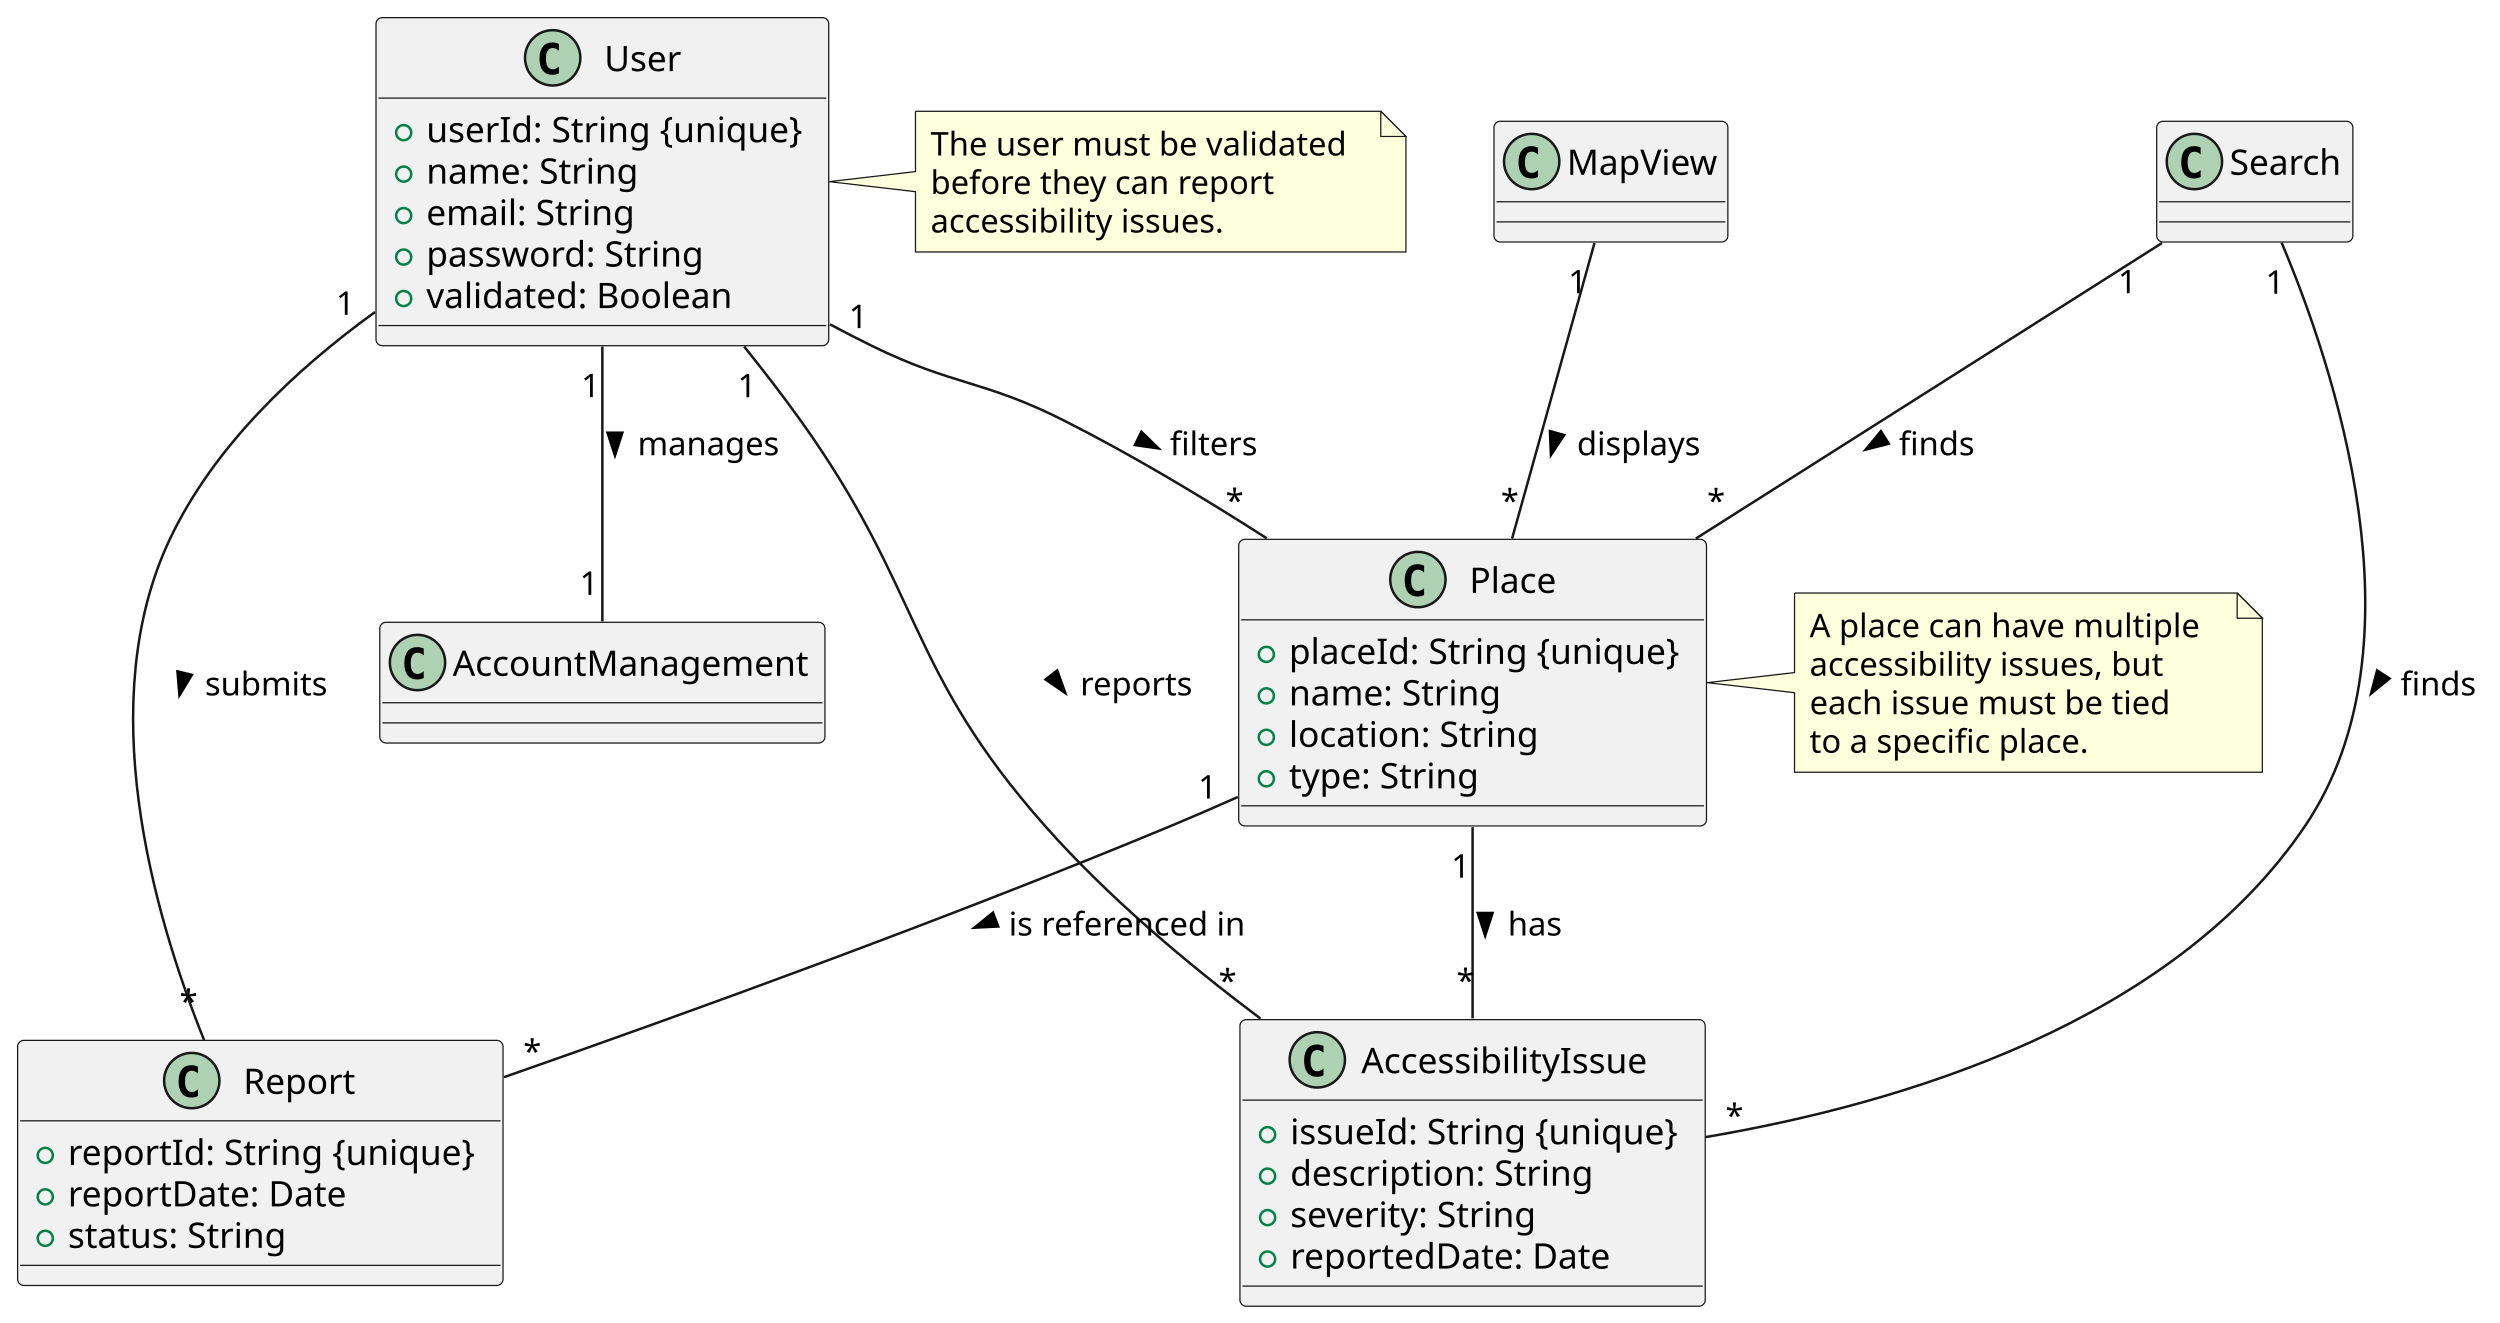
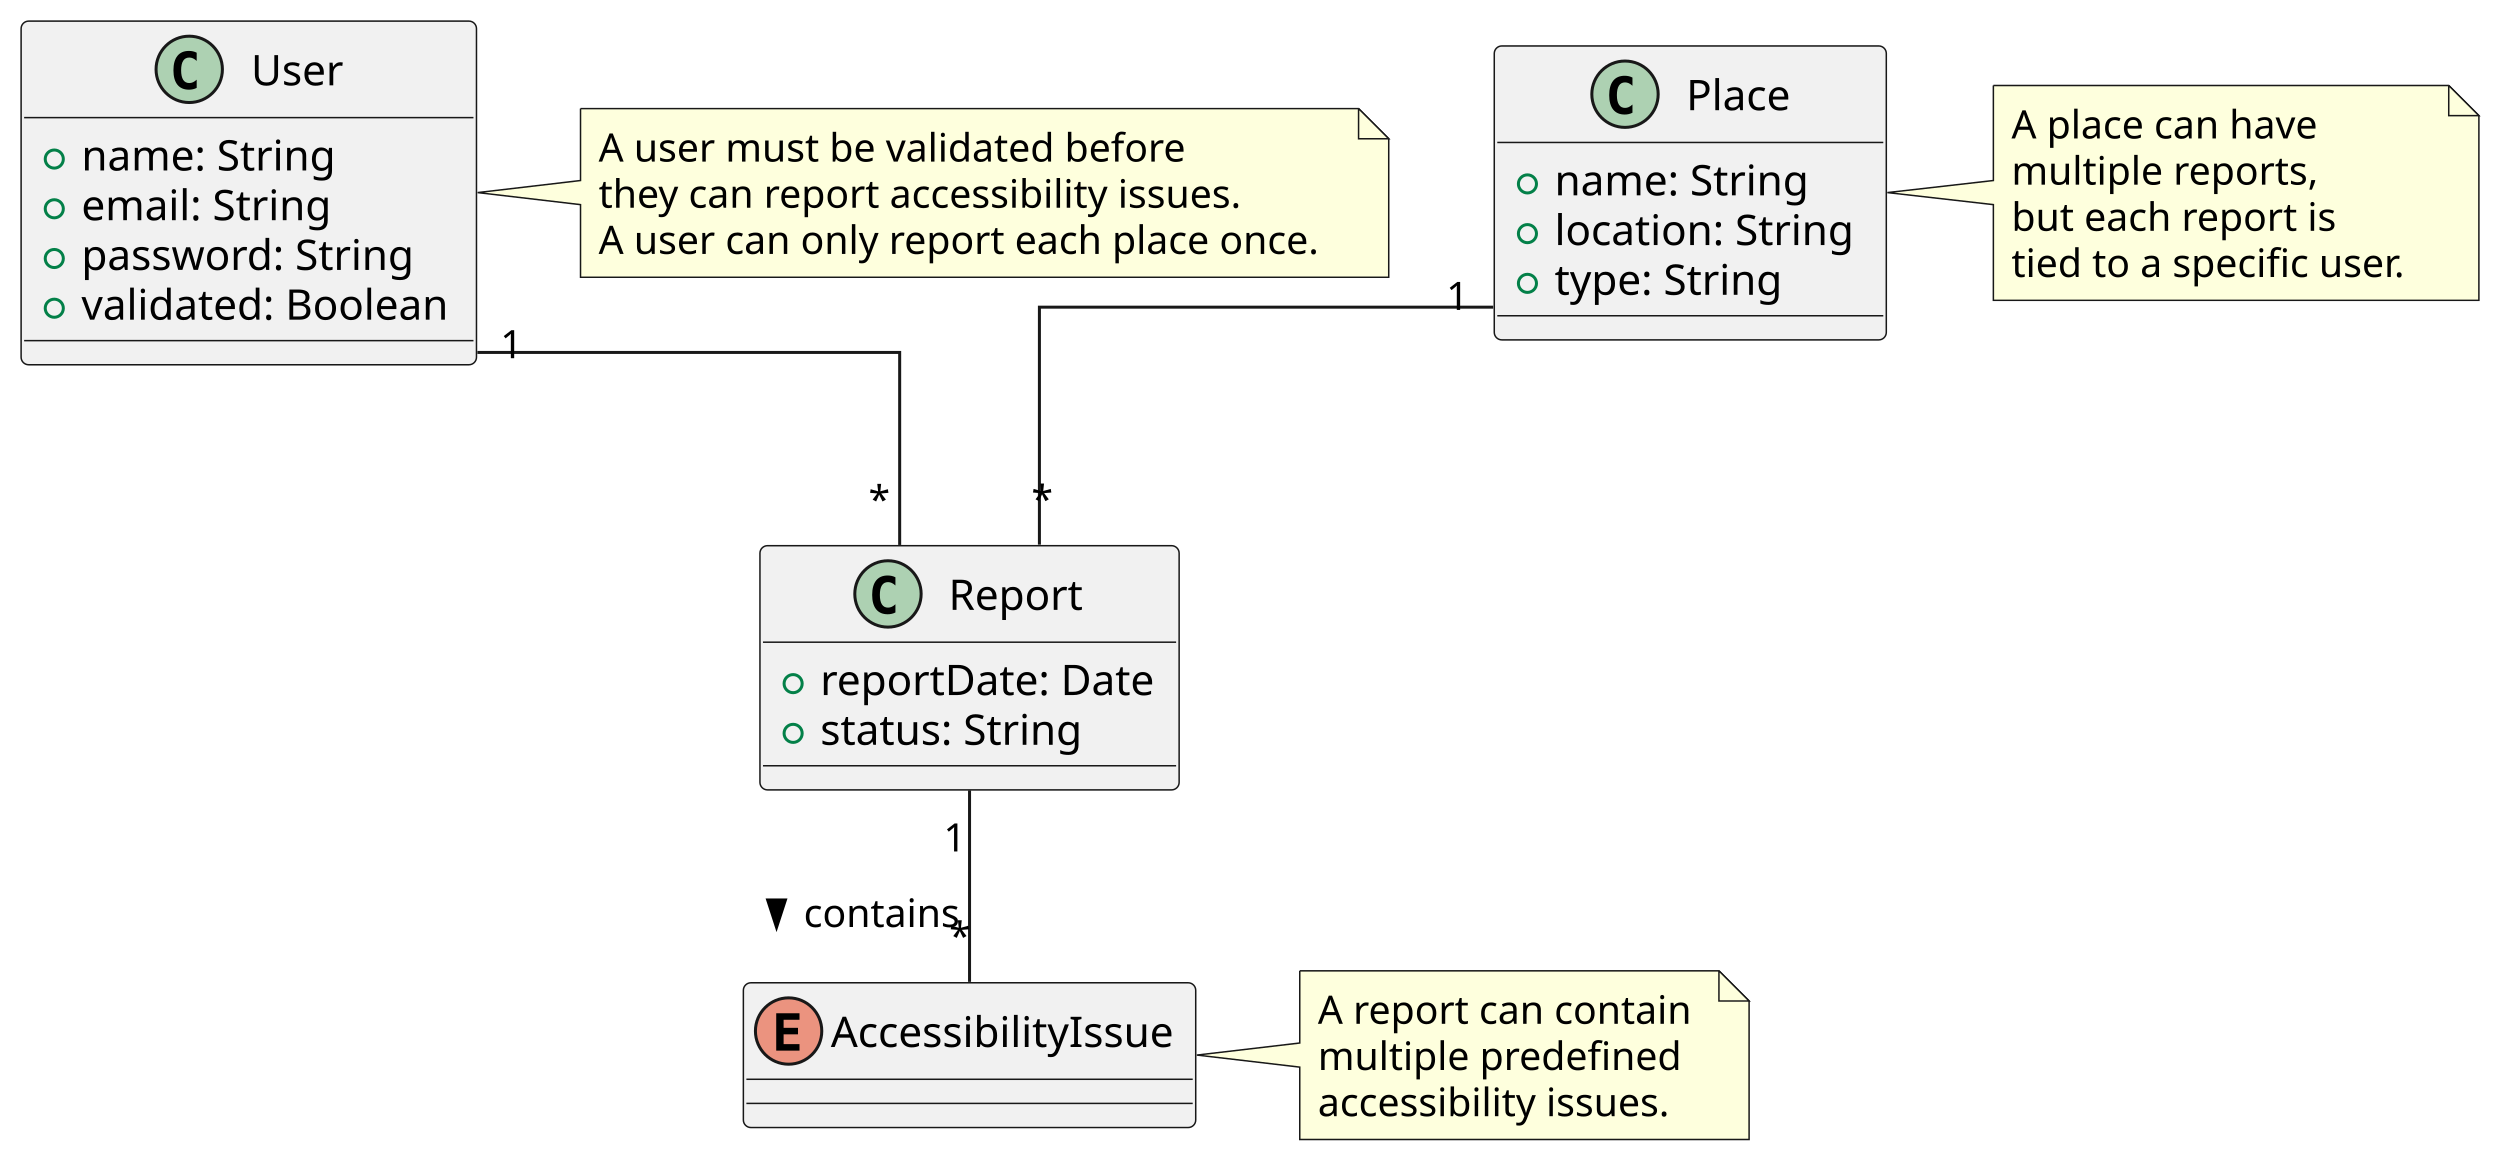
- <svg xmlns="http://www.w3.org/2000/svg" contentStyleType="text/css" height="526px" preserveAspectRatio="none" style="width:994px;height:526px;background:#FFFFFF;" version="1.1" viewBox="0 0 994 526" width="994px" zoomAndPan="magnify">
+ <svg xmlns="http://www.w3.org/2000/svg" contentStyleType="text/css" height="384px" preserveAspectRatio="none" style="width:829px;height:384px;background:#FFFFFF;" version="1.1" viewBox="0 0 829 384" width="829px" zoomAndPan="magnify">
  <defs />
  <g>
    <g id="elem_User">
-       <rect codeLine="3" fill="#F1F1F1" height="130.441" id="User" rx="2.5" ry="2.5" style="stroke:#181818;stroke-width:0.5;" width="180" x="149.5" y="7" />
-       <ellipse cx="219.75" cy="23" fill="#ADD1B2" rx="11" ry="11" style="stroke:#181818;stroke-width:1.0;" />
-       <path d="M222.223,29.143 Q221.642,29.442 221.003,29.591 Q220.364,29.741 219.658,29.741 Q217.151,29.741 215.832,28.089 Q214.512,26.437 214.512,23.316 Q214.512,20.186 215.832,18.535 Q217.151,16.883 219.658,16.883 Q220.364,16.883 221.011,17.032 Q221.659,17.182 222.223,17.48 L222.223,20.203 Q221.592,19.622 220.999,19.352 Q220.405,19.082 219.774,19.082 Q218.43,19.082 217.745,20.149 Q217.06,21.216 217.06,23.316 Q217.06,25.408 217.745,26.474 Q218.43,27.541 219.774,27.541 Q220.405,27.541 220.999,27.271 Q221.592,27.002 222.223,26.42 Z " fill="#000000" />
-       <text fill="#000000" font-family="sans-serif" font-size="14" lengthAdjust="spacing" textLength="31" x="240.25" y="28.291">User</text>
-       <line style="stroke:#181818;stroke-width:0.5;" x1="150.5" x2="328.5" y1="39" y2="39" />
-       <ellipse cx="160.5" cy="52.744" fill="none" rx="3" ry="3" style="stroke:#038048;stroke-width:1.0;" />
-       <text fill="#000000" font-family="sans-serif" font-size="14" lengthAdjust="spacing" textLength="154" x="169.5" y="56.535">userId: String {unique}</text>
-       <ellipse cx="160.5" cy="69.232" fill="none" rx="3" ry="3" style="stroke:#038048;stroke-width:1.0;" />
-       <text fill="#000000" font-family="sans-serif" font-size="14" lengthAdjust="spacing" textLength="87" x="169.5" y="73.023">name: String</text>
-       <ellipse cx="160.5" cy="85.721" fill="none" rx="3" ry="3" style="stroke:#038048;stroke-width:1.0;" />
-       <text fill="#000000" font-family="sans-serif" font-size="14" lengthAdjust="spacing" textLength="86" x="169.5" y="89.512">email: String</text>
-       <ellipse cx="160.5" cy="102.209" fill="none" rx="3" ry="3" style="stroke:#038048;stroke-width:1.0;" />
-       <text fill="#000000" font-family="sans-serif" font-size="14" lengthAdjust="spacing" textLength="115" x="169.5" y="106">password: String</text>
-       <ellipse cx="160.5" cy="118.697" fill="none" rx="3" ry="3" style="stroke:#038048;stroke-width:1.0;" />
-       <text fill="#000000" font-family="sans-serif" font-size="14" lengthAdjust="spacing" textLength="125" x="169.5" y="122.488">validated: Boolean</text>
-       <line style="stroke:#181818;stroke-width:0.5;" x1="150.5" x2="328.5" y1="129.441" y2="129.441" />
+       <rect codeLine="5" fill="#F1F1F1" height="113.953" id="User" rx="2.5" ry="2.5" style="stroke:#181818;stroke-width:0.5;" width="151" x="7" y="7" />
+       <ellipse cx="62.75" cy="23" fill="#ADD1B2" rx="11" ry="11" style="stroke:#181818;stroke-width:1.0;" />
+       <path d="M65.223,29.143 Q64.642,29.442 64.003,29.591 Q63.364,29.741 62.658,29.741 Q60.151,29.741 58.831,28.089 Q57.512,26.437 57.512,23.316 Q57.512,20.186 58.831,18.535 Q60.151,16.883 62.658,16.883 Q63.364,16.883 64.011,17.032 Q64.659,17.182 65.223,17.48 L65.223,20.203 Q64.592,19.622 63.999,19.352 Q63.405,19.082 62.774,19.082 Q61.43,19.082 60.745,20.149 Q60.06,21.216 60.06,23.316 Q60.06,25.408 60.745,26.474 Q61.43,27.541 62.774,27.541 Q63.405,27.541 63.999,27.271 Q64.592,27.002 65.223,26.42 Z " fill="#000000" />
+       <text fill="#000000" font-family="sans-serif" font-size="14" lengthAdjust="spacing" textLength="31" x="83.25" y="28.291">User</text>
+       <line style="stroke:#181818;stroke-width:0.5;" x1="8" x2="157" y1="39" y2="39" />
+       <ellipse cx="18" cy="52.744" fill="none" rx="3" ry="3" style="stroke:#038048;stroke-width:1.0;" />
+       <text fill="#000000" font-family="sans-serif" font-size="14" lengthAdjust="spacing" textLength="87" x="27" y="56.535">name: String</text>
+       <ellipse cx="18" cy="69.232" fill="none" rx="3" ry="3" style="stroke:#038048;stroke-width:1.0;" />
+       <text fill="#000000" font-family="sans-serif" font-size="14" lengthAdjust="spacing" textLength="86" x="27" y="73.023">email: String</text>
+       <ellipse cx="18" cy="85.721" fill="none" rx="3" ry="3" style="stroke:#038048;stroke-width:1.0;" />
+       <text fill="#000000" font-family="sans-serif" font-size="14" lengthAdjust="spacing" textLength="115" x="27" y="89.512">password: String</text>
+       <ellipse cx="18" cy="102.209" fill="none" rx="3" ry="3" style="stroke:#038048;stroke-width:1.0;" />
+       <text fill="#000000" font-family="sans-serif" font-size="14" lengthAdjust="spacing" textLength="125" x="27" y="106">validated: Boolean</text>
+       <line style="stroke:#181818;stroke-width:0.5;" x1="8" x2="157" y1="112.953" y2="112.953" />
    </g>
    <g id="elem_Place">
-       <rect codeLine="11" fill="#F1F1F1" height="113.953" id="Place" rx="2.5" ry="2.5" style="stroke:#181818;stroke-width:0.5;" width="186" x="492.5" y="214.44" />
-       <ellipse cx="563.75" cy="230.44" fill="#ADD1B2" rx="11" ry="11" style="stroke:#181818;stroke-width:1.0;" />
-       <path d="M566.223,236.583 Q565.642,236.882 565.003,237.031 Q564.364,237.181 563.658,237.181 Q561.151,237.181 559.832,235.529 Q558.512,233.877 558.512,230.756 Q558.512,227.626 559.832,225.975 Q561.151,224.323 563.658,224.323 Q564.364,224.323 565.011,224.472 Q565.659,224.622 566.223,224.921 L566.223,227.643 Q565.592,227.062 564.999,226.792 Q564.405,226.523 563.774,226.523 Q562.43,226.523 561.745,227.589 Q561.06,228.656 561.06,230.756 Q561.06,232.848 561.745,233.914 Q562.43,234.981 563.774,234.981 Q564.405,234.981 564.999,234.711 Q565.592,234.441 566.223,233.86 Z " fill="#000000" />
-       <text fill="#000000" font-family="sans-serif" font-size="14" lengthAdjust="spacing" textLength="35" x="584.25" y="235.731">Place</text>
-       <line style="stroke:#181818;stroke-width:0.5;" x1="493.5" x2="677.5" y1="246.44" y2="246.44" />
-       <ellipse cx="503.5" cy="260.184" fill="none" rx="3" ry="3" style="stroke:#038048;stroke-width:1.0;" />
-       <text fill="#000000" font-family="sans-serif" font-size="14" lengthAdjust="spacing" textLength="160" x="512.5" y="263.975">placeId: String {unique}</text>
-       <ellipse cx="503.5" cy="276.672" fill="none" rx="3" ry="3" style="stroke:#038048;stroke-width:1.0;" />
-       <text fill="#000000" font-family="sans-serif" font-size="14" lengthAdjust="spacing" textLength="87" x="512.5" y="280.463">name: String</text>
-       <ellipse cx="503.5" cy="293.161" fill="none" rx="3" ry="3" style="stroke:#038048;stroke-width:1.0;" />
-       <text fill="#000000" font-family="sans-serif" font-size="14" lengthAdjust="spacing" textLength="104" x="512.5" y="296.952">location: String</text>
-       <ellipse cx="503.5" cy="309.649" fill="none" rx="3" ry="3" style="stroke:#038048;stroke-width:1.0;" />
-       <text fill="#000000" font-family="sans-serif" font-size="14" lengthAdjust="spacing" textLength="78" x="512.5" y="313.44">type: String</text>
-       <line style="stroke:#181818;stroke-width:0.5;" x1="493.5" x2="677.5" y1="320.393" y2="320.393" />
+       <rect codeLine="12" fill="#F1F1F1" height="97.465" id="Place" rx="2.5" ry="2.5" style="stroke:#181818;stroke-width:0.5;" width="130" x="495.5" y="15.24" />
+       <ellipse cx="538.85" cy="31.24" fill="#ADD1B2" rx="11" ry="11" style="stroke:#181818;stroke-width:1.0;" />
+       <path d="M541.323,37.383 Q540.742,37.682 540.103,37.831 Q539.464,37.981 538.758,37.981 Q536.251,37.981 534.932,36.329 Q533.612,34.677 533.612,31.556 Q533.612,28.427 534.932,26.775 Q536.251,25.123 538.758,25.123 Q539.464,25.123 540.111,25.272 Q540.759,25.422 541.323,25.721 L541.323,28.443 Q540.692,27.862 540.099,27.592 Q539.505,27.323 538.874,27.323 Q537.53,27.323 536.845,28.389 Q536.16,29.456 536.16,31.556 Q536.16,33.648 536.845,34.714 Q537.53,35.781 538.874,35.781 Q539.505,35.781 540.099,35.511 Q540.692,35.242 541.323,34.66 Z " fill="#000000" />
+       <text fill="#000000" font-family="sans-serif" font-size="14" lengthAdjust="spacing" textLength="35" x="559.15" y="36.531">Place</text>
+       <line style="stroke:#181818;stroke-width:0.5;" x1="496.5" x2="624.5" y1="47.24" y2="47.24" />
+       <ellipse cx="506.5" cy="60.984" fill="none" rx="3" ry="3" style="stroke:#038048;stroke-width:1.0;" />
+       <text fill="#000000" font-family="sans-serif" font-size="14" lengthAdjust="spacing" textLength="87" x="515.5" y="64.775">name: String</text>
+       <ellipse cx="506.5" cy="77.472" fill="none" rx="3" ry="3" style="stroke:#038048;stroke-width:1.0;" />
+       <text fill="#000000" font-family="sans-serif" font-size="14" lengthAdjust="spacing" textLength="104" x="515.5" y="81.263">location: String</text>
+       <ellipse cx="506.5" cy="93.961" fill="none" rx="3" ry="3" style="stroke:#038048;stroke-width:1.0;" />
+       <text fill="#000000" font-family="sans-serif" font-size="14" lengthAdjust="spacing" textLength="78" x="515.5" y="97.752">type: String</text>
+       <line style="stroke:#181818;stroke-width:0.5;" x1="496.5" x2="624.5" y1="104.705" y2="104.705" />
    </g>
    <g id="elem_AccessibilityIssue">
-       <rect codeLine="18" fill="#F1F1F1" height="113.953" id="AccessibilityIssue" rx="2.5" ry="2.5" style="stroke:#181818;stroke-width:0.5;" width="185" x="493" y="405.4" />
-       <ellipse cx="523.75" cy="421.4" fill="#ADD1B2" rx="11" ry="11" style="stroke:#181818;stroke-width:1.0;" />
-       <path d="M526.223,427.543 Q525.642,427.842 525.003,427.991 Q524.364,428.141 523.658,428.141 Q521.151,428.141 519.832,426.489 Q518.512,424.837 518.512,421.716 Q518.512,418.587 519.832,416.935 Q521.151,415.283 523.658,415.283 Q524.364,415.283 525.011,415.432 Q525.659,415.582 526.223,415.88 L526.223,418.603 Q525.592,418.022 524.999,417.752 Q524.405,417.483 523.774,417.483 Q522.43,417.483 521.745,418.549 Q521.06,419.616 521.06,421.716 Q521.06,423.808 521.745,424.874 Q522.43,425.941 523.774,425.941 Q524.405,425.941 524.999,425.671 Q525.592,425.401 526.223,424.82 Z " fill="#000000" />
-       <text fill="#000000" font-family="sans-serif" font-size="14" lengthAdjust="spacing" textLength="118" x="541.25" y="426.691">AccessibilityIssue</text>
-       <line style="stroke:#181818;stroke-width:0.5;" x1="494" x2="677" y1="437.4" y2="437.4" />
-       <ellipse cx="504" cy="451.144" fill="none" rx="3" ry="3" style="stroke:#038048;stroke-width:1.0;" />
-       <text fill="#000000" font-family="sans-serif" font-size="14" lengthAdjust="spacing" textLength="159" x="513" y="454.935">issueId: String {unique}</text>
-       <ellipse cx="504" cy="467.632" fill="none" rx="3" ry="3" style="stroke:#038048;stroke-width:1.0;" />
-       <text fill="#000000" font-family="sans-serif" font-size="14" lengthAdjust="spacing" textLength="126" x="513" y="471.423">description: String</text>
-       <ellipse cx="504" cy="484.121" fill="none" rx="3" ry="3" style="stroke:#038048;stroke-width:1.0;" />
-       <text fill="#000000" font-family="sans-serif" font-size="14" lengthAdjust="spacing" textLength="101" x="513" y="487.912">severity: String</text>
-       <ellipse cx="504" cy="500.609" fill="none" rx="3" ry="3" style="stroke:#038048;stroke-width:1.0;" />
-       <text fill="#000000" font-family="sans-serif" font-size="14" lengthAdjust="spacing" textLength="130" x="513" y="504.4">reportedDate: Date</text>
-       <line style="stroke:#181818;stroke-width:0.5;" x1="494" x2="677" y1="511.353" y2="511.353" />
+       <rect codeLine="18" fill="#F1F1F1" height="48" id="AccessibilityIssue" rx="2.5" ry="2.5" style="stroke:#181818;stroke-width:0.5;" width="150" x="246.5" y="325.89" />
+       <ellipse cx="261.5" cy="341.89" fill="#EB937F" rx="11" ry="11" style="stroke:#181818;stroke-width:1.0;" />
+       <path d="M265.114,348.39 L257.394,348.39 L257.394,335.997 L265.114,335.997 L265.114,338.155 L259.843,338.155 L259.843,340.828 L264.616,340.828 L264.616,342.986 L259.843,342.986 L259.843,346.232 L265.114,346.232 Z " fill="#000000" />
+       <text fill="#000000" font-family="sans-serif" font-size="14" lengthAdjust="spacing" textLength="118" x="275.5" y="347.181">AccessibilityIssue</text>
+       <line style="stroke:#181818;stroke-width:0.5;" x1="247.5" x2="395.5" y1="357.89" y2="357.89" />
+       <line style="stroke:#181818;stroke-width:0.5;" x1="247.5" x2="395.5" y1="365.89" y2="365.89" />
    </g>
    <g id="elem_Report">
-       <rect codeLine="25" fill="#F1F1F1" height="97.465" id="Report" rx="2.5" ry="2.5" style="stroke:#181818;stroke-width:0.5;" width="193" x="7" y="413.64" />
-       <ellipse cx="76.25" cy="429.64" fill="#ADD1B2" rx="11" ry="11" style="stroke:#181818;stroke-width:1.0;" />
-       <path d="M78.723,435.783 Q78.142,436.082 77.503,436.231 Q76.864,436.381 76.158,436.381 Q73.651,436.381 72.332,434.729 Q71.012,433.077 71.012,429.956 Q71.012,426.827 72.332,425.175 Q73.651,423.523 76.158,423.523 Q76.864,423.523 77.511,423.672 Q78.159,423.822 78.723,424.12 L78.723,426.843 Q78.092,426.262 77.499,425.992 Q76.905,425.723 76.274,425.723 Q74.93,425.723 74.245,426.789 Q73.56,427.856 73.56,429.956 Q73.56,432.048 74.245,433.114 Q74.93,434.181 76.274,434.181 Q76.905,434.181 77.499,433.911 Q78.092,433.642 78.723,433.06 Z " fill="#000000" />
-       <text fill="#000000" font-family="sans-serif" font-size="14" lengthAdjust="spacing" textLength="46" x="96.75" y="434.931">Report</text>
-       <line style="stroke:#181818;stroke-width:0.5;" x1="8" x2="199" y1="445.64" y2="445.64" />
-       <ellipse cx="18" cy="459.384" fill="none" rx="3" ry="3" style="stroke:#038048;stroke-width:1.0;" />
-       <text fill="#000000" font-family="sans-serif" font-size="14" lengthAdjust="spacing" textLength="167" x="27" y="463.175">reportId: String {unique}</text>
-       <ellipse cx="18" cy="475.872" fill="none" rx="3" ry="3" style="stroke:#038048;stroke-width:1.0;" />
-       <text fill="#000000" font-family="sans-serif" font-size="14" lengthAdjust="spacing" textLength="113" x="27" y="479.663">reportDate: Date</text>
-       <ellipse cx="18" cy="492.361" fill="none" rx="3" ry="3" style="stroke:#038048;stroke-width:1.0;" />
-       <text fill="#000000" font-family="sans-serif" font-size="14" lengthAdjust="spacing" textLength="90" x="27" y="496.152">status: String</text>
-       <line style="stroke:#181818;stroke-width:0.5;" x1="8" x2="199" y1="503.105" y2="503.105" />
+       <rect codeLine="21" fill="#F1F1F1" height="80.977" id="Report" rx="2.5" ry="2.5" style="stroke:#181818;stroke-width:0.5;" width="139" x="252" y="180.95" />
+       <ellipse cx="294.45" cy="196.95" fill="#ADD1B2" rx="11" ry="11" style="stroke:#181818;stroke-width:1.0;" />
+       <path d="M296.923,203.093 Q296.342,203.392 295.703,203.541 Q295.064,203.691 294.358,203.691 Q291.851,203.691 290.531,202.039 Q289.212,200.387 289.212,197.266 Q289.212,194.137 290.531,192.485 Q291.851,190.833 294.358,190.833 Q295.064,190.833 295.711,190.982 Q296.359,191.132 296.923,191.43 L296.923,194.153 Q296.292,193.572 295.699,193.302 Q295.105,193.032 294.474,193.032 Q293.13,193.032 292.445,194.099 Q291.76,195.166 291.76,197.266 Q291.76,199.358 292.445,200.424 Q293.13,201.491 294.474,201.491 Q295.105,201.491 295.699,201.221 Q296.292,200.952 296.923,200.37 Z " fill="#000000" />
+       <text fill="#000000" font-family="sans-serif" font-size="14" lengthAdjust="spacing" textLength="46" x="314.55" y="202.241">Report</text>
+       <line style="stroke:#181818;stroke-width:0.5;" x1="253" x2="390" y1="212.95" y2="212.95" />
+       <ellipse cx="263" cy="226.694" fill="none" rx="3" ry="3" style="stroke:#038048;stroke-width:1.0;" />
+       <text fill="#000000" font-family="sans-serif" font-size="14" lengthAdjust="spacing" textLength="113" x="272" y="230.485">reportDate: Date</text>
+       <ellipse cx="263" cy="243.182" fill="none" rx="3" ry="3" style="stroke:#038048;stroke-width:1.0;" />
+       <text fill="#000000" font-family="sans-serif" font-size="14" lengthAdjust="spacing" textLength="90" x="272" y="246.973">status: String</text>
+       <line style="stroke:#181818;stroke-width:0.5;" x1="253" x2="390" y1="253.927" y2="253.927" />
    </g>
-     <g id="elem_MapView">
-       <rect codeLine="31" fill="#F1F1F1" height="48" id="MapView" rx="2.5" ry="2.5" style="stroke:#181818;stroke-width:0.5;" width="93" x="594" y="48.22" />
-       <ellipse cx="609" cy="64.22" fill="#ADD1B2" rx="11" ry="11" style="stroke:#181818;stroke-width:1.0;" />
-       <path d="M611.473,70.363 Q610.892,70.662 610.253,70.811 Q609.614,70.961 608.908,70.961 Q606.401,70.961 605.082,69.309 Q603.762,67.657 603.762,64.536 Q603.762,61.407 605.082,59.755 Q606.401,58.103 608.908,58.103 Q609.614,58.103 610.261,58.252 Q610.909,58.402 611.473,58.7 L611.473,61.423 Q610.842,60.842 610.249,60.572 Q609.655,60.303 609.024,60.303 Q607.68,60.303 606.995,61.369 Q606.31,62.436 606.31,64.536 Q606.31,66.628 606.995,67.694 Q607.68,68.761 609.024,68.761 Q609.655,68.761 610.249,68.491 Q610.842,68.222 611.473,67.64 Z " fill="#000000" />
-       <text fill="#000000" font-family="sans-serif" font-size="14" lengthAdjust="spacing" textLength="61" x="623" y="69.511">MapView</text>
-       <line style="stroke:#181818;stroke-width:0.5;" x1="595" x2="686" y1="80.22" y2="80.22" />
-       <line style="stroke:#181818;stroke-width:0.5;" x1="595" x2="686" y1="88.22" y2="88.22" />
+     <g id="elem_GMN9">
+       <path d="M192.5,36.01 L192.5,59.86 L158.37,63.86 L192.5,67.86 L192.5,91.942 A0,0 0 0 0 192.5,91.942 L460.5,91.942 A0,0 0 0 0 460.5,91.942 L460.5,46.01 L450.5,36.01 L192.5,36.01 A0,0 0 0 0 192.5,36.01 " fill="#FEFFDD" style="stroke:#181818;stroke-width:0.5;" />
+       <path d="M450.5,36.01 L450.5,46.01 L460.5,46.01 L450.5,36.01 " fill="#FEFFDD" style="stroke:#181818;stroke-width:0.5;" />
+       <text fill="#000000" font-family="sans-serif" font-size="13" lengthAdjust="spacing" textLength="200" x="198.5" y="53.578">A user must be validated before</text>
+       <text fill="#000000" font-family="sans-serif" font-size="13" lengthAdjust="spacing" textLength="225" x="198.5" y="68.889">they can report accessibility issues.</text>
+       <text fill="#000000" font-family="sans-serif" font-size="13" lengthAdjust="spacing" textLength="247" x="198.5" y="84.2">A user can only report each place once.</text>
    </g>
-     <g id="elem_Search">
-       <rect codeLine="34" fill="#F1F1F1" height="48" id="Search" rx="2.5" ry="2.5" style="stroke:#181818;stroke-width:0.5;" width="78" x="857.5" y="48.22" />
-       <ellipse cx="872.5" cy="64.22" fill="#ADD1B2" rx="11" ry="11" style="stroke:#181818;stroke-width:1.0;" />
-       <path d="M874.973,70.363 Q874.392,70.662 873.753,70.811 Q873.114,70.961 872.408,70.961 Q869.901,70.961 868.582,69.309 Q867.262,67.657 867.262,64.536 Q867.262,61.407 868.582,59.755 Q869.901,58.103 872.408,58.103 Q873.114,58.103 873.761,58.252 Q874.409,58.402 874.973,58.7 L874.973,61.423 Q874.342,60.842 873.749,60.572 Q873.155,60.303 872.524,60.303 Q871.18,60.303 870.495,61.369 Q869.81,62.436 869.81,64.536 Q869.81,66.628 870.495,67.694 Q871.18,68.761 872.524,68.761 Q873.155,68.761 873.749,68.491 Q874.342,68.222 874.973,67.64 Z " fill="#000000" />
-       <text fill="#000000" font-family="sans-serif" font-size="14" lengthAdjust="spacing" textLength="46" x="886.5" y="69.511">Search</text>
-       <line style="stroke:#181818;stroke-width:0.5;" x1="858.5" x2="934.5" y1="80.22" y2="80.22" />
-       <line style="stroke:#181818;stroke-width:0.5;" x1="858.5" x2="934.5" y1="88.22" y2="88.22" />
+     <g id="elem_GMN12">
+       <path d="M661,28.35 L661,59.86 L625.85,63.86 L661,67.86 L661,99.592 A0,0 0 0 0 661,99.592 L822,99.592 A0,0 0 0 0 822,99.592 L822,38.35 L812,28.35 L661,28.35 A0,0 0 0 0 661,28.35 " fill="#FEFFDD" style="stroke:#181818;stroke-width:0.5;" />
+       <path d="M812,28.35 L812,38.35 L822,38.35 L812,28.35 " fill="#FEFFDD" style="stroke:#181818;stroke-width:0.5;" />
+       <text fill="#000000" font-family="sans-serif" font-size="13" lengthAdjust="spacing" textLength="105" x="667" y="45.918">A place can have</text>
+       <text fill="#000000" font-family="sans-serif" font-size="13" lengthAdjust="spacing" textLength="105" x="667" y="61.229">multiple reports,</text>
+       <text fill="#000000" font-family="sans-serif" font-size="13" lengthAdjust="spacing" textLength="111" x="667" y="76.54">but each report is</text>
+       <text fill="#000000" font-family="sans-serif" font-size="13" lengthAdjust="spacing" textLength="140" x="667" y="91.85">tied to a specific user.</text>
    </g>
-     <g id="elem_AccountManagement">
-       <rect codeLine="37" fill="#F1F1F1" height="48" id="AccountManagement" rx="2.5" ry="2.5" style="stroke:#181818;stroke-width:0.5;" width="177" x="151" y="247.42" />
-       <ellipse cx="166" cy="263.42" fill="#ADD1B2" rx="11" ry="11" style="stroke:#181818;stroke-width:1.0;" />
-       <path d="M168.473,269.563 Q167.892,269.862 167.253,270.011 Q166.614,270.161 165.908,270.161 Q163.401,270.161 162.082,268.509 Q160.762,266.857 160.762,263.736 Q160.762,260.606 162.082,258.955 Q163.401,257.303 165.908,257.303 Q166.614,257.303 167.261,257.452 Q167.909,257.602 168.473,257.901 L168.473,260.623 Q167.842,260.042 167.249,259.772 Q166.655,259.502 166.024,259.502 Q164.68,259.502 163.995,260.569 Q163.31,261.636 163.31,263.736 Q163.31,265.828 163.995,266.894 Q164.68,267.961 166.024,267.961 Q166.655,267.961 167.249,267.691 Q167.842,267.421 168.473,266.84 Z " fill="#000000" />
-       <text fill="#000000" font-family="sans-serif" font-size="14" lengthAdjust="spacing" textLength="145" x="180" y="268.711">AccountManagement</text>
-       <line style="stroke:#181818;stroke-width:0.5;" x1="152" x2="327" y1="279.42" y2="279.42" />
-       <line style="stroke:#181818;stroke-width:0.5;" x1="152" x2="327" y1="287.42" y2="287.42" />
-     </g>
-     <g id="elem_GMN18">
-       <path d="M364,44.26 L364,68.22 L329.69,72.22 L364,76.22 L364,100.192 A0,0 0 0 0 364,100.192 L559,100.192 A0,0 0 0 0 559,100.192 L559,54.26 L549,44.26 L364,44.26 A0,0 0 0 0 364,44.26 " fill="#FEFFDD" style="stroke:#181818;stroke-width:0.5;" />
-       <path d="M549,44.26 L549,54.26 L559,54.26 L549,44.26 " fill="#FEFFDD" style="stroke:#181818;stroke-width:0.5;" />
-       <text fill="#000000" font-family="sans-serif" font-size="13" lengthAdjust="spacing" textLength="170" x="370" y="61.828">The user must be validated</text>
-       <text fill="#000000" font-family="sans-serif" font-size="13" lengthAdjust="spacing" textLength="139" x="370" y="77.139">before they can report</text>
-       <text fill="#000000" font-family="sans-serif" font-size="13" lengthAdjust="spacing" textLength="126" x="370" y="92.45">accessibility issues.</text>
-     </g>
-     <g id="elem_GMN21">
-       <path d="M713.5,235.8 L713.5,267.42 L678.73,271.42 L713.5,275.42 L713.5,307.042 A0,0 0 0 0 713.5,307.042 L899.5,307.042 A0,0 0 0 0 899.5,307.042 L899.5,245.8 L889.5,235.8 L713.5,235.8 A0,0 0 0 0 713.5,235.8 " fill="#FEFFDD" style="stroke:#181818;stroke-width:0.5;" />
-       <path d="M889.5,235.8 L889.5,245.8 L899.5,245.8 L889.5,235.8 " fill="#FEFFDD" style="stroke:#181818;stroke-width:0.5;" />
-       <text fill="#000000" font-family="sans-serif" font-size="13" lengthAdjust="spacing" textLength="161" x="719.5" y="253.368">A place can have multiple</text>
-       <text fill="#000000" font-family="sans-serif" font-size="13" lengthAdjust="spacing" textLength="151" x="719.5" y="268.679">accessibility issues, but</text>
-       <text fill="#000000" font-family="sans-serif" font-size="13" lengthAdjust="spacing" textLength="149" x="719.5" y="283.99">each issue must be tied</text>
-       <text fill="#000000" font-family="sans-serif" font-size="13" lengthAdjust="spacing" textLength="118" x="719.5" y="299.3">to a specific place.</text>
+     <g id="elem_GMN15">
+       <path d="M431,321.93 L431,345.86 L396.87,349.86 L431,353.86 L431,377.862 A0,0 0 0 0 431,377.862 L580,377.862 A0,0 0 0 0 580,377.862 L580,331.93 L570,321.93 L431,321.93 A0,0 0 0 0 431,321.93 " fill="#FEFFDD" style="stroke:#181818;stroke-width:0.5;" />
+       <path d="M570,321.93 L570,331.93 L580,331.93 L570,321.93 " fill="#FEFFDD" style="stroke:#181818;stroke-width:0.5;" />
+       <text fill="#000000" font-family="sans-serif" font-size="13" lengthAdjust="spacing" textLength="128" x="437" y="339.498">A report can contain</text>
+       <text fill="#000000" font-family="sans-serif" font-size="13" lengthAdjust="spacing" textLength="123" x="437" y="354.809">multiple predefined</text>
+       <text fill="#000000" font-family="sans-serif" font-size="13" lengthAdjust="spacing" textLength="126" x="437" y="370.12">accessibility issues.</text>
    </g>
    <g id="link_User_Report">
-       <path codeLine="40" d="M149.12,124.05 C117.2,147.13 84.92,177.59 67.5,214.44 C37.13,278.68 60.45,361.95 81.13,413.51 " fill="none" id="User-Report" style="stroke:#181818;stroke-width:1.0;" />
-       <polygon fill="#000000" points="71.357,276.443,76.286,268.309,70.564,266.965,71.357,276.443" style="stroke:#000000;stroke-width:1.0;" />
-       <text fill="#000000" font-family="sans-serif" font-size="13" lengthAdjust="spacing" textLength="51" x="81.5" y="276.488">submits</text>
-       <text fill="#000000" font-family="sans-serif" font-size="13" lengthAdjust="spacing" textLength="8" x="133.599" y="125.163">1</text>
-       <text fill="#000000" font-family="sans-serif" font-size="13" lengthAdjust="spacing" textLength="6" x="71.404" y="402.823">*</text>
-     </g>
-     <g id="link_User_AccessibilityIssue">
-       <path codeLine="41" d="M295.89,137.82 C303.73,147.56 311.49,157.63 318.5,167.44 C367.03,235.42 360.13,265.86 415.5,328.4 C440.46,356.59 472.03,383.14 501.16,405 " fill="none" id="User-AccessibilityIssue" style="stroke:#181818;stroke-width:1.0;" />
-       <polygon fill="#000000" points="423.546,275.54,420.366,266.577,415.705,270.158,423.546,275.54" style="stroke:#000000;stroke-width:1.0;" />
-       <text fill="#000000" font-family="sans-serif" font-size="13" lengthAdjust="spacing" textLength="45" x="429.5" y="276.488">reports</text>
-       <text fill="#000000" font-family="sans-serif" font-size="13" lengthAdjust="spacing" textLength="8" x="293.293" y="157.943">1</text>
-       <text fill="#000000" font-family="sans-serif" font-size="13" lengthAdjust="spacing" textLength="6" x="484.515" y="394.68">*</text>
-     </g>
-     <g id="link_User_Place">
-       <path codeLine="42" d="M329.98,128.95 C335.52,131.92 341.05,134.77 346.5,137.44 C379.47,153.62 390.74,150.85 423.5,167.44 C450.41,181.07 478.53,197.93 503.66,214.04 " fill="none" id="User-Place" style="stroke:#181818;stroke-width:1.0;" />
-       <polygon fill="#000000" points="460.65,178.295,453.82,171.676,451.234,176.955,460.65,178.295" style="stroke:#000000;stroke-width:1.0;" />
-       <text fill="#000000" font-family="sans-serif" font-size="13" lengthAdjust="spacing" textLength="37" x="465.16" y="181.008">filters</text>
-       <text fill="#000000" font-family="sans-serif" font-size="13" lengthAdjust="spacing" textLength="8" x="337.509" y="130.454">1</text>
-       <text fill="#000000" font-family="sans-serif" font-size="13" lengthAdjust="spacing" textLength="6" x="487.32" y="203.72">*</text>
-     </g>
-     <g id="link_User_AccountManagement">
-       <path codeLine="43" d="M239.5,137.79 C239.5,175.31 239.5,220.32 239.5,247.08 " fill="none" id="User-AccountManagement" style="stroke:#181818;stroke-width:1.0;" />
-       <polygon fill="#000000" points="244.5,181.095,247.439,172.05,241.561,172.05,244.5,181.095" style="stroke:#000000;stroke-width:1.0;" />
-       <text fill="#000000" font-family="sans-serif" font-size="13" lengthAdjust="spacing" textLength="56" x="253.5" y="181.008">manages</text>
-       <text fill="#000000" font-family="sans-serif" font-size="13" lengthAdjust="spacing" textLength="8" x="231.088" y="157.91">1</text>
-       <text fill="#000000" font-family="sans-serif" font-size="13" lengthAdjust="spacing" textLength="8" x="230.475" y="236.529">1</text>
-     </g>
-     <g id="link_Place_AccessibilityIssue">
-       <path codeLine="45" d="M585.5,328.86 C585.5,352.89 585.5,380.86 585.5,404.9 " fill="none" id="Place-AccessibilityIssue" style="stroke:#181818;stroke-width:1.0;" />
-       <polygon fill="#000000" points="590.5,372.055,593.439,363.01,587.561,363.01,590.5,372.055" style="stroke:#000000;stroke-width:1.0;" />
-       <text fill="#000000" font-family="sans-serif" font-size="13" lengthAdjust="spacing" textLength="22" x="599.5" y="371.968">has</text>
-       <text fill="#000000" font-family="sans-serif" font-size="13" lengthAdjust="spacing" textLength="8" x="577.038" y="348.955">1</text>
-       <text fill="#000000" font-family="sans-serif" font-size="13" lengthAdjust="spacing" textLength="6" x="579.134" y="394.568">*</text>
+       <path codeLine="26" d="M158.29,116.86 C220.48,116.86 298.33,116.86 298.33,116.86 C298.33,116.86 298.33,151.34 298.33,180.71 " fill="none" id="User-Report" style="stroke:#181818;stroke-width:1.0;" />
+       <text fill="#000000" font-family="sans-serif" font-size="13" lengthAdjust="spacing" textLength="8" x="165.895" y="118.769">1</text>
+       <text fill="#000000" font-family="sans-serif" font-size="13" lengthAdjust="spacing" textLength="6" x="287.996" y="170.316">*</text>
    </g>
    <g id="link_Place_Report">
-       <path codeLine="46" d="M492.16,316.89 C483.2,320.88 474.2,324.78 465.5,328.4 C376.79,365.3 273.79,402.62 200.39,428.28 " fill="none" id="Place-Report" style="stroke:#181818;stroke-width:1.0;" />
-       <polygon fill="#000000" points="387.399,368.839,396.897,368.358,394.801,362.867,387.399,368.839" style="stroke:#000000;stroke-width:1.0;" />
-       <text fill="#000000" font-family="sans-serif" font-size="13" lengthAdjust="spacing" textLength="97" x="401.07" y="371.968">is referenced in</text>
-       <text fill="#000000" font-family="sans-serif" font-size="13" lengthAdjust="spacing" textLength="8" x="476.403" y="317.497">1</text>
-       <text fill="#000000" font-family="sans-serif" font-size="13" lengthAdjust="spacing" textLength="6" x="208.038" y="422.676">*</text>
+       <path codeLine="27" d="M495.16,101.86 C431.63,101.86 344.67,101.86 344.67,101.86 C344.67,101.86 344.67,145.98 344.67,180.62 " fill="none" id="Place-Report" style="stroke:#181818;stroke-width:1.0;" />
+       <text fill="#000000" font-family="sans-serif" font-size="13" lengthAdjust="spacing" textLength="8" x="479.576" y="102.769">1</text>
+       <text fill="#000000" font-family="sans-serif" font-size="13" lengthAdjust="spacing" textLength="6" x="342.011" y="170.211">*</text>
    </g>
-     <g id="link_MapView_Place">
-       <path codeLine="48" d="M633.97,96.62 C625.95,125.39 612.06,175.19 601.2,214.13 " fill="none" id="MapView-Place" style="stroke:#181818;stroke-width:1.0;" />
-       <polygon fill="#000000" points="616.657,180.911,621.918,172.988,616.256,171.409,616.657,180.911" style="stroke:#000000;stroke-width:1.0;" />
-       <text fill="#000000" font-family="sans-serif" font-size="13" lengthAdjust="spacing" textLength="52" x="627" y="181.008">displays</text>
-       <text fill="#000000" font-family="sans-serif" font-size="13" lengthAdjust="spacing" textLength="8" x="623.535" y="116.601">1</text>
-       <text fill="#000000" font-family="sans-serif" font-size="13" lengthAdjust="spacing" textLength="6" x="596.748" y="203.821">*</text>
-     </g>
-     <g id="link_Search_Place">
-       <path codeLine="49" d="M859.6,96.62 C814.23,125.39 735.69,175.19 674.28,214.13 " fill="none" id="Search-Place" style="stroke:#181818;stroke-width:1.0;" />
-       <polygon fill="#000000" points="741.777,178.773,750.99,176.411,747.842,171.447,741.777,178.773" style="stroke:#000000;stroke-width:1.0;" />
-       <text fill="#000000" font-family="sans-serif" font-size="13" lengthAdjust="spacing" textLength="32" x="755" y="181.008">finds</text>
-       <text fill="#000000" font-family="sans-serif" font-size="13" lengthAdjust="spacing" textLength="8" x="842.142" y="116.601">1</text>
-       <text fill="#000000" font-family="sans-serif" font-size="13" lengthAdjust="spacing" textLength="6" x="678.734" y="203.821">*</text>
-     </g>
-     <g id="link_Search_AccessibilityIssue">
-       <path codeLine="50" d="M907.16,96.45 C927.45,144.43 965.4,256.05 916.5,328.4 C863.61,406.64 756.28,438.85 678.13,452.11 " fill="none" id="Search-AccessibilityIssue" style="stroke:#181818;stroke-width:1.0;" />
-       <polygon fill="#000000" points="942.713,275.779,950.081,269.765,945.139,266.583,942.713,275.779" style="stroke:#000000;stroke-width:1.0;" />
-       <text fill="#000000" font-family="sans-serif" font-size="13" lengthAdjust="spacing" textLength="32" x="954.42" y="276.488">finds</text>
-       <text fill="#000000" font-family="sans-serif" font-size="13" lengthAdjust="spacing" textLength="8" x="900.783" y="116.79">1</text>
-       <text fill="#000000" font-family="sans-serif" font-size="13" lengthAdjust="spacing" textLength="6" x="686.049" y="448.22">*</text>
+     <g id="link_Report_AccessibilityIssue">
+       <path codeLine="29" d="M321.5,262.08 C321.5,282.96 321.5,307.69 321.5,325.58 " fill="none" id="Report-AccessibilityIssue" style="stroke:#181818;stroke-width:1.0;" />
+       <polygon fill="#000000" points="257.5,307.485,260.439,298.44,254.561,298.44,257.5,307.485" style="stroke:#000000;stroke-width:1.0;" />
+       <text fill="#000000" font-family="sans-serif" font-size="13" lengthAdjust="spacing" textLength="54" x="266.5" y="307.398">contains</text>
+       <text fill="#000000" font-family="sans-serif" font-size="13" lengthAdjust="spacing" textLength="8" x="312.863" y="282.346">1</text>
+       <text fill="#000000" font-family="sans-serif" font-size="13" lengthAdjust="spacing" textLength="6" x="314.731" y="315.037">*</text>
    </g>
  </g>
</svg>
